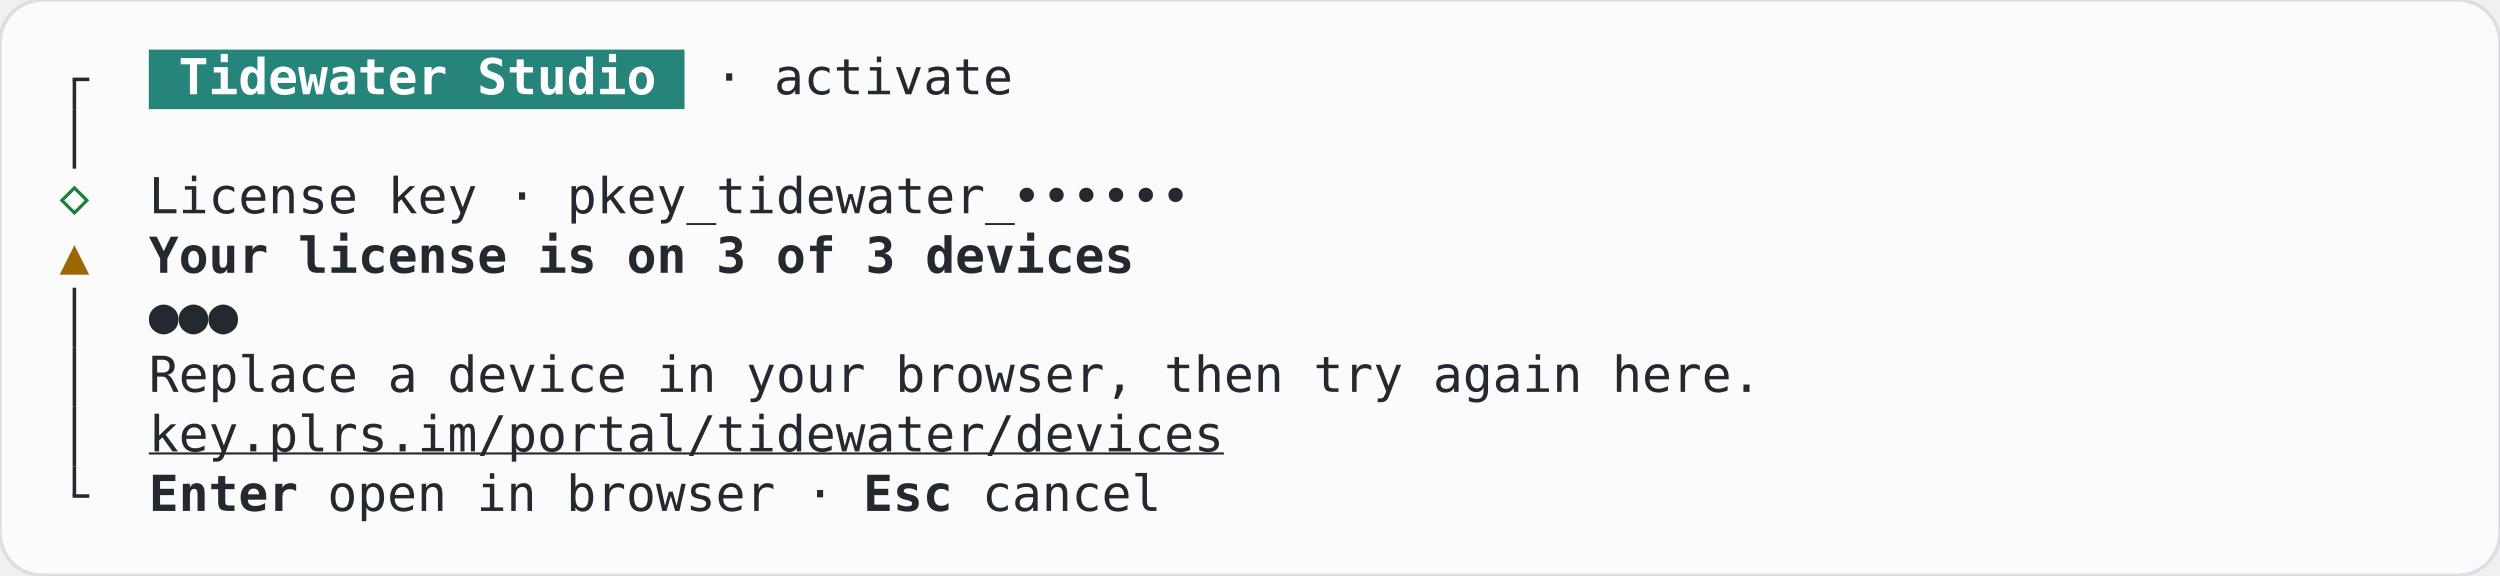
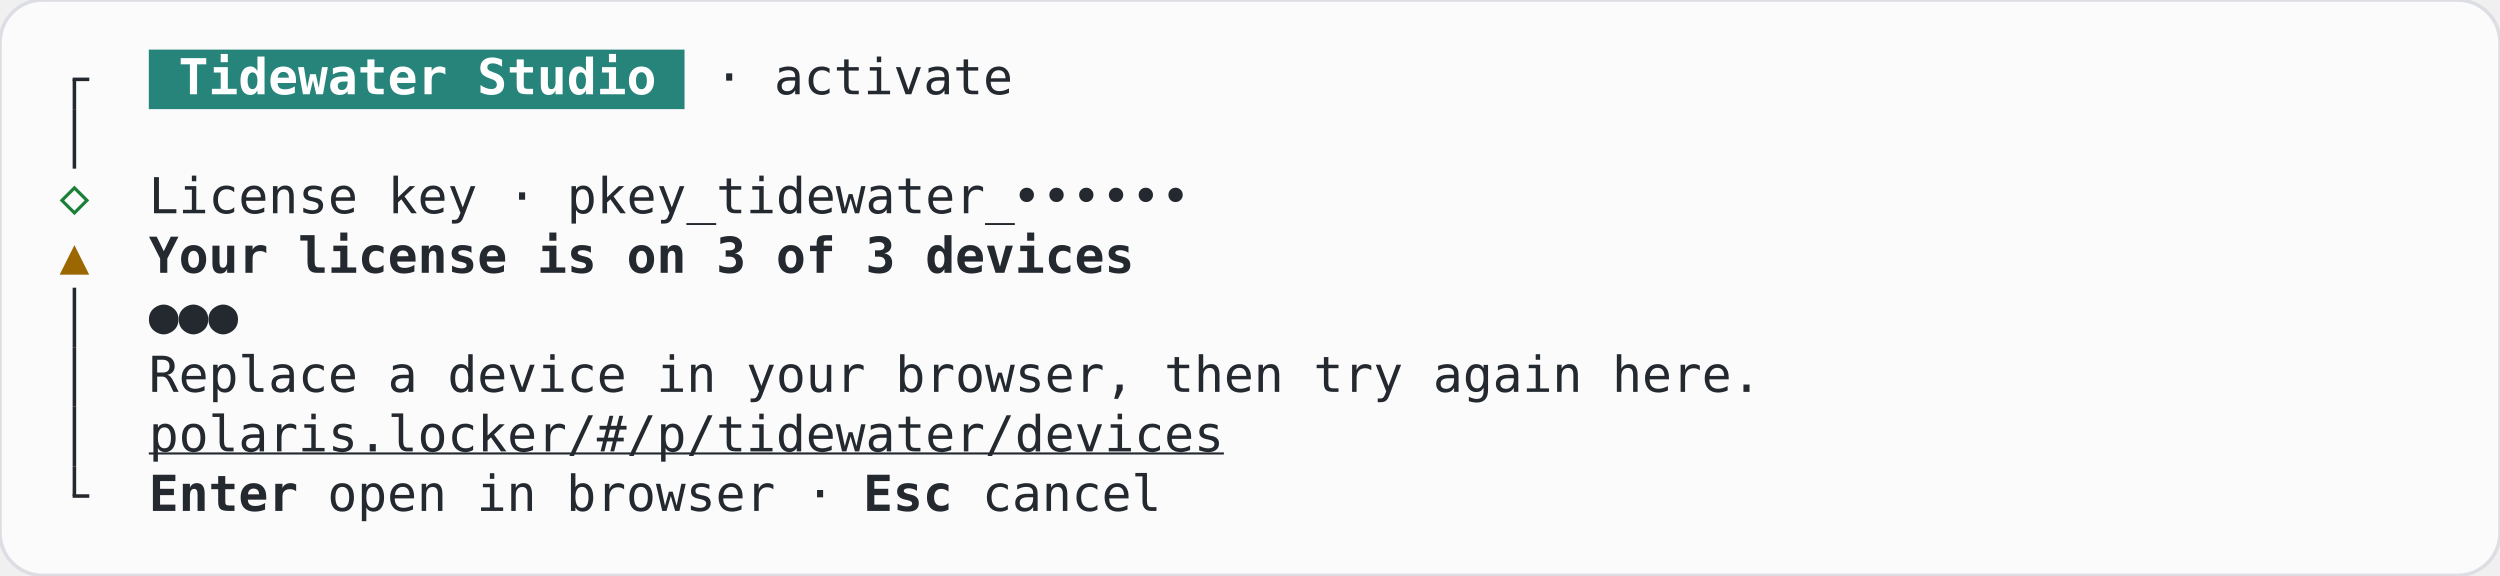
<svg xmlns="http://www.w3.org/2000/svg" width="705.6" height="162.4" viewBox="0 0 705.6 162.4" role="img" aria-label="DeviceLimit, browser-mode, terminal, light theme">
  <rect width="705.6" height="162.4" rx="12" fill="#fbfbfc" stroke="#dcdee3" />
  <g font-family="JetBrains Mono, ui-monospace, monospace" font-size="14" xml:space="preserve">
    <rect x="42" y="14" width="151.2" height="16.8" fill="#26847a" />
    <rect x="20.5" y="22.4" width="1" height="8.4" fill="#24292f" />
    <rect x="20.5" y="21.9" width="4.7" height="1" fill="#24292f" />
    <text x="50.4" y="26.6" textLength="134.4" lengthAdjust="spacingAndGlyphs" fill="#ffffff" font-weight="600">Tidewater Studio</text>
    <text x="201.6" y="26.6" textLength="84" lengthAdjust="spacingAndGlyphs" fill="#24292f">· activate</text>
    <rect x="20.5" y="30.8" width="1" height="16.8" fill="#24292f" />
    <text x="21" y="60.2" text-anchor="middle" fill="#1a7f37">◇</text>
    <text x="42" y="60.2" textLength="243.6" lengthAdjust="spacingAndGlyphs" fill="#24292f">License key · pkey_tidewater_</text>
    <text x="289.8" y="60.2" text-anchor="middle" fill="#24292f">•</text>
    <text x="298.2" y="60.2" text-anchor="middle" fill="#24292f">•</text>
    <text x="306.6" y="60.2" text-anchor="middle" fill="#24292f">•</text>
    <text x="315" y="60.2" text-anchor="middle" fill="#24292f">•</text>
    <text x="323.4" y="60.2" text-anchor="middle" fill="#24292f">•</text>
    <text x="331.8" y="60.2" text-anchor="middle" fill="#24292f">•</text>
    <text x="21" y="77" text-anchor="middle" fill="#9a6700">▲</text>
    <text x="42" y="77" textLength="277.2" lengthAdjust="spacingAndGlyphs" fill="#24292f" font-weight="600">Your license is on 3 of 3 devices</text>
    <rect x="20.5" y="81.2" width="1" height="16.8" fill="#24292f" />
    <text x="46.2" y="93.8" text-anchor="middle" fill="#24292f" font-weight="600">●</text>
    <text x="54.6" y="93.8" text-anchor="middle" fill="#24292f" font-weight="600">●</text>
    <text x="63" y="93.8" text-anchor="middle" fill="#24292f" font-weight="600">●</text>
    <rect x="20.5" y="98" width="1" height="16.8" fill="#24292f" />
    <text x="42" y="110.6" textLength="453.6" lengthAdjust="spacingAndGlyphs" fill="#24292f">Replace a device in your browser, then try again here.</text>
    <rect x="20.5" y="114.8" width="1" height="16.8" fill="#24292f" />
-     <text x="42" y="127.4" textLength="302.4" lengthAdjust="spacingAndGlyphs" fill="#24292f" text-decoration="underline">key.plrs.im/portal/tidewater/devices</text>
+     <text x="42" y="127.4" textLength="302.4" lengthAdjust="spacingAndGlyphs" fill="#24292f" text-decoration="underline">polaris.locker/#/p/tidewater/devices</text>
    <rect x="20.5" y="131.6" width="1" height="8.4" fill="#24292f" />
    <rect x="20.5" y="139.5" width="4.7" height="1" fill="#24292f" />
    <text x="42" y="144.2" textLength="42" lengthAdjust="spacingAndGlyphs" fill="#24292f" font-weight="600">Enter</text>
    <text x="92.4" y="144.2" textLength="142.8" lengthAdjust="spacingAndGlyphs" fill="#24292f">open in browser ·</text>
    <text x="243.6" y="144.2" textLength="25.2" lengthAdjust="spacingAndGlyphs" fill="#24292f" font-weight="600">Esc</text>
    <text x="277.2" y="144.2" textLength="50.4" lengthAdjust="spacingAndGlyphs" fill="#24292f">cancel</text>
  </g>
</svg>
